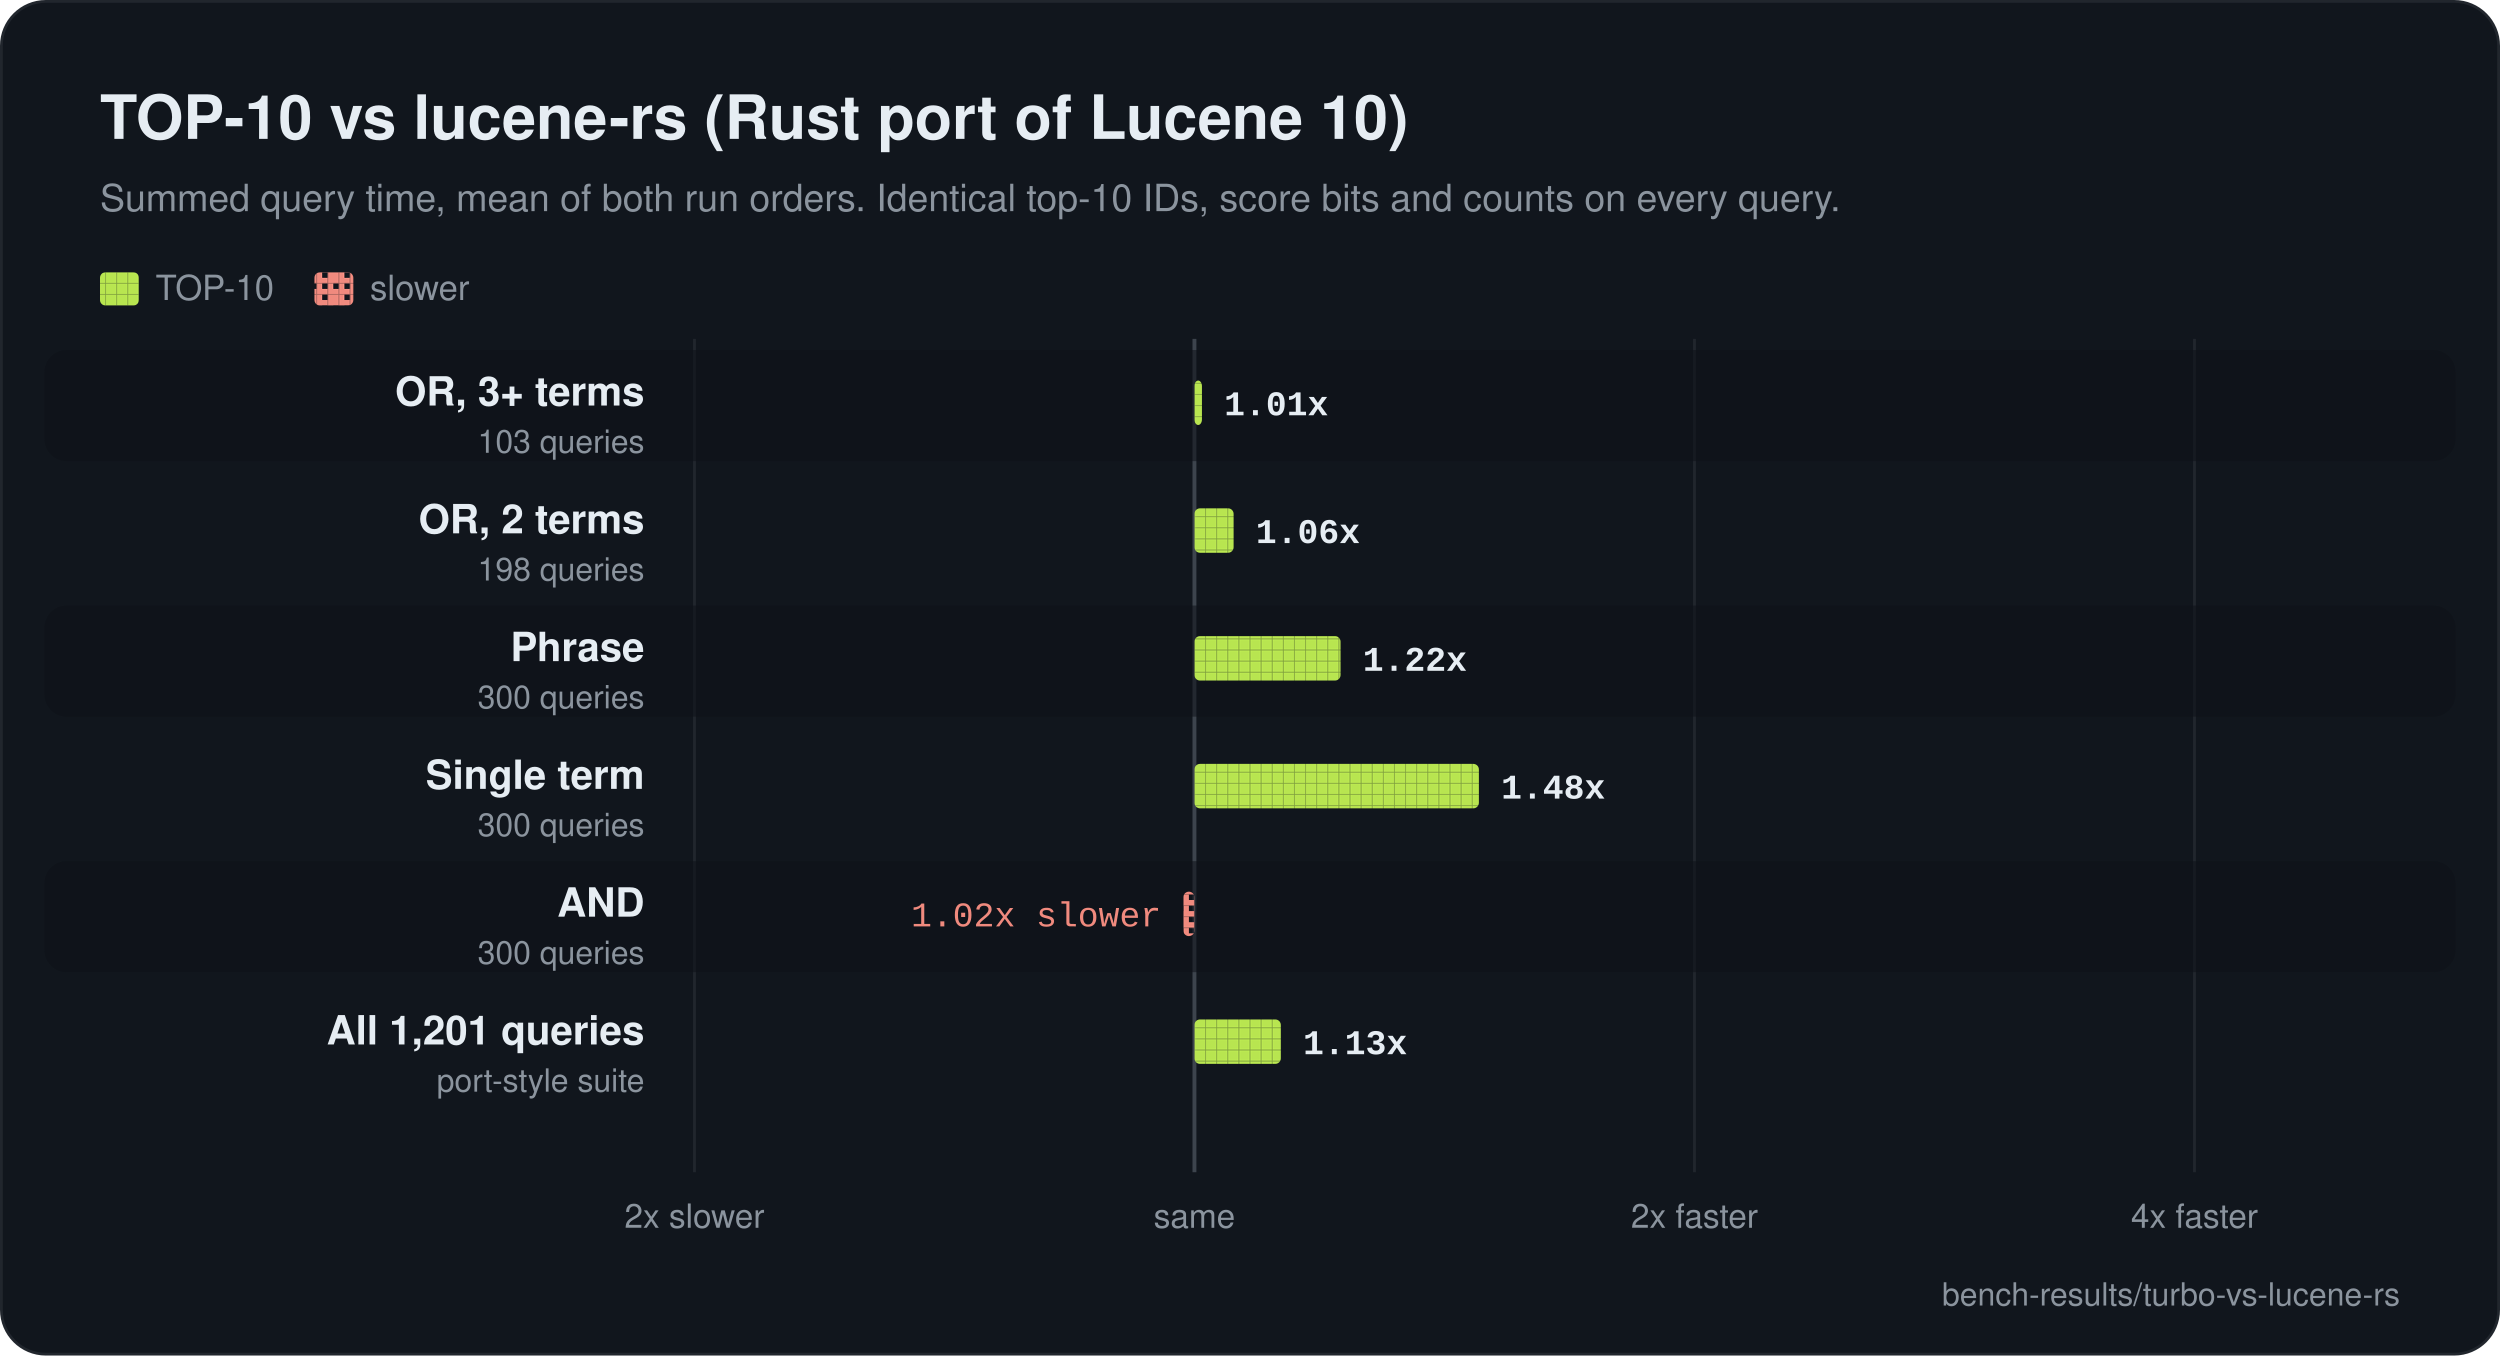
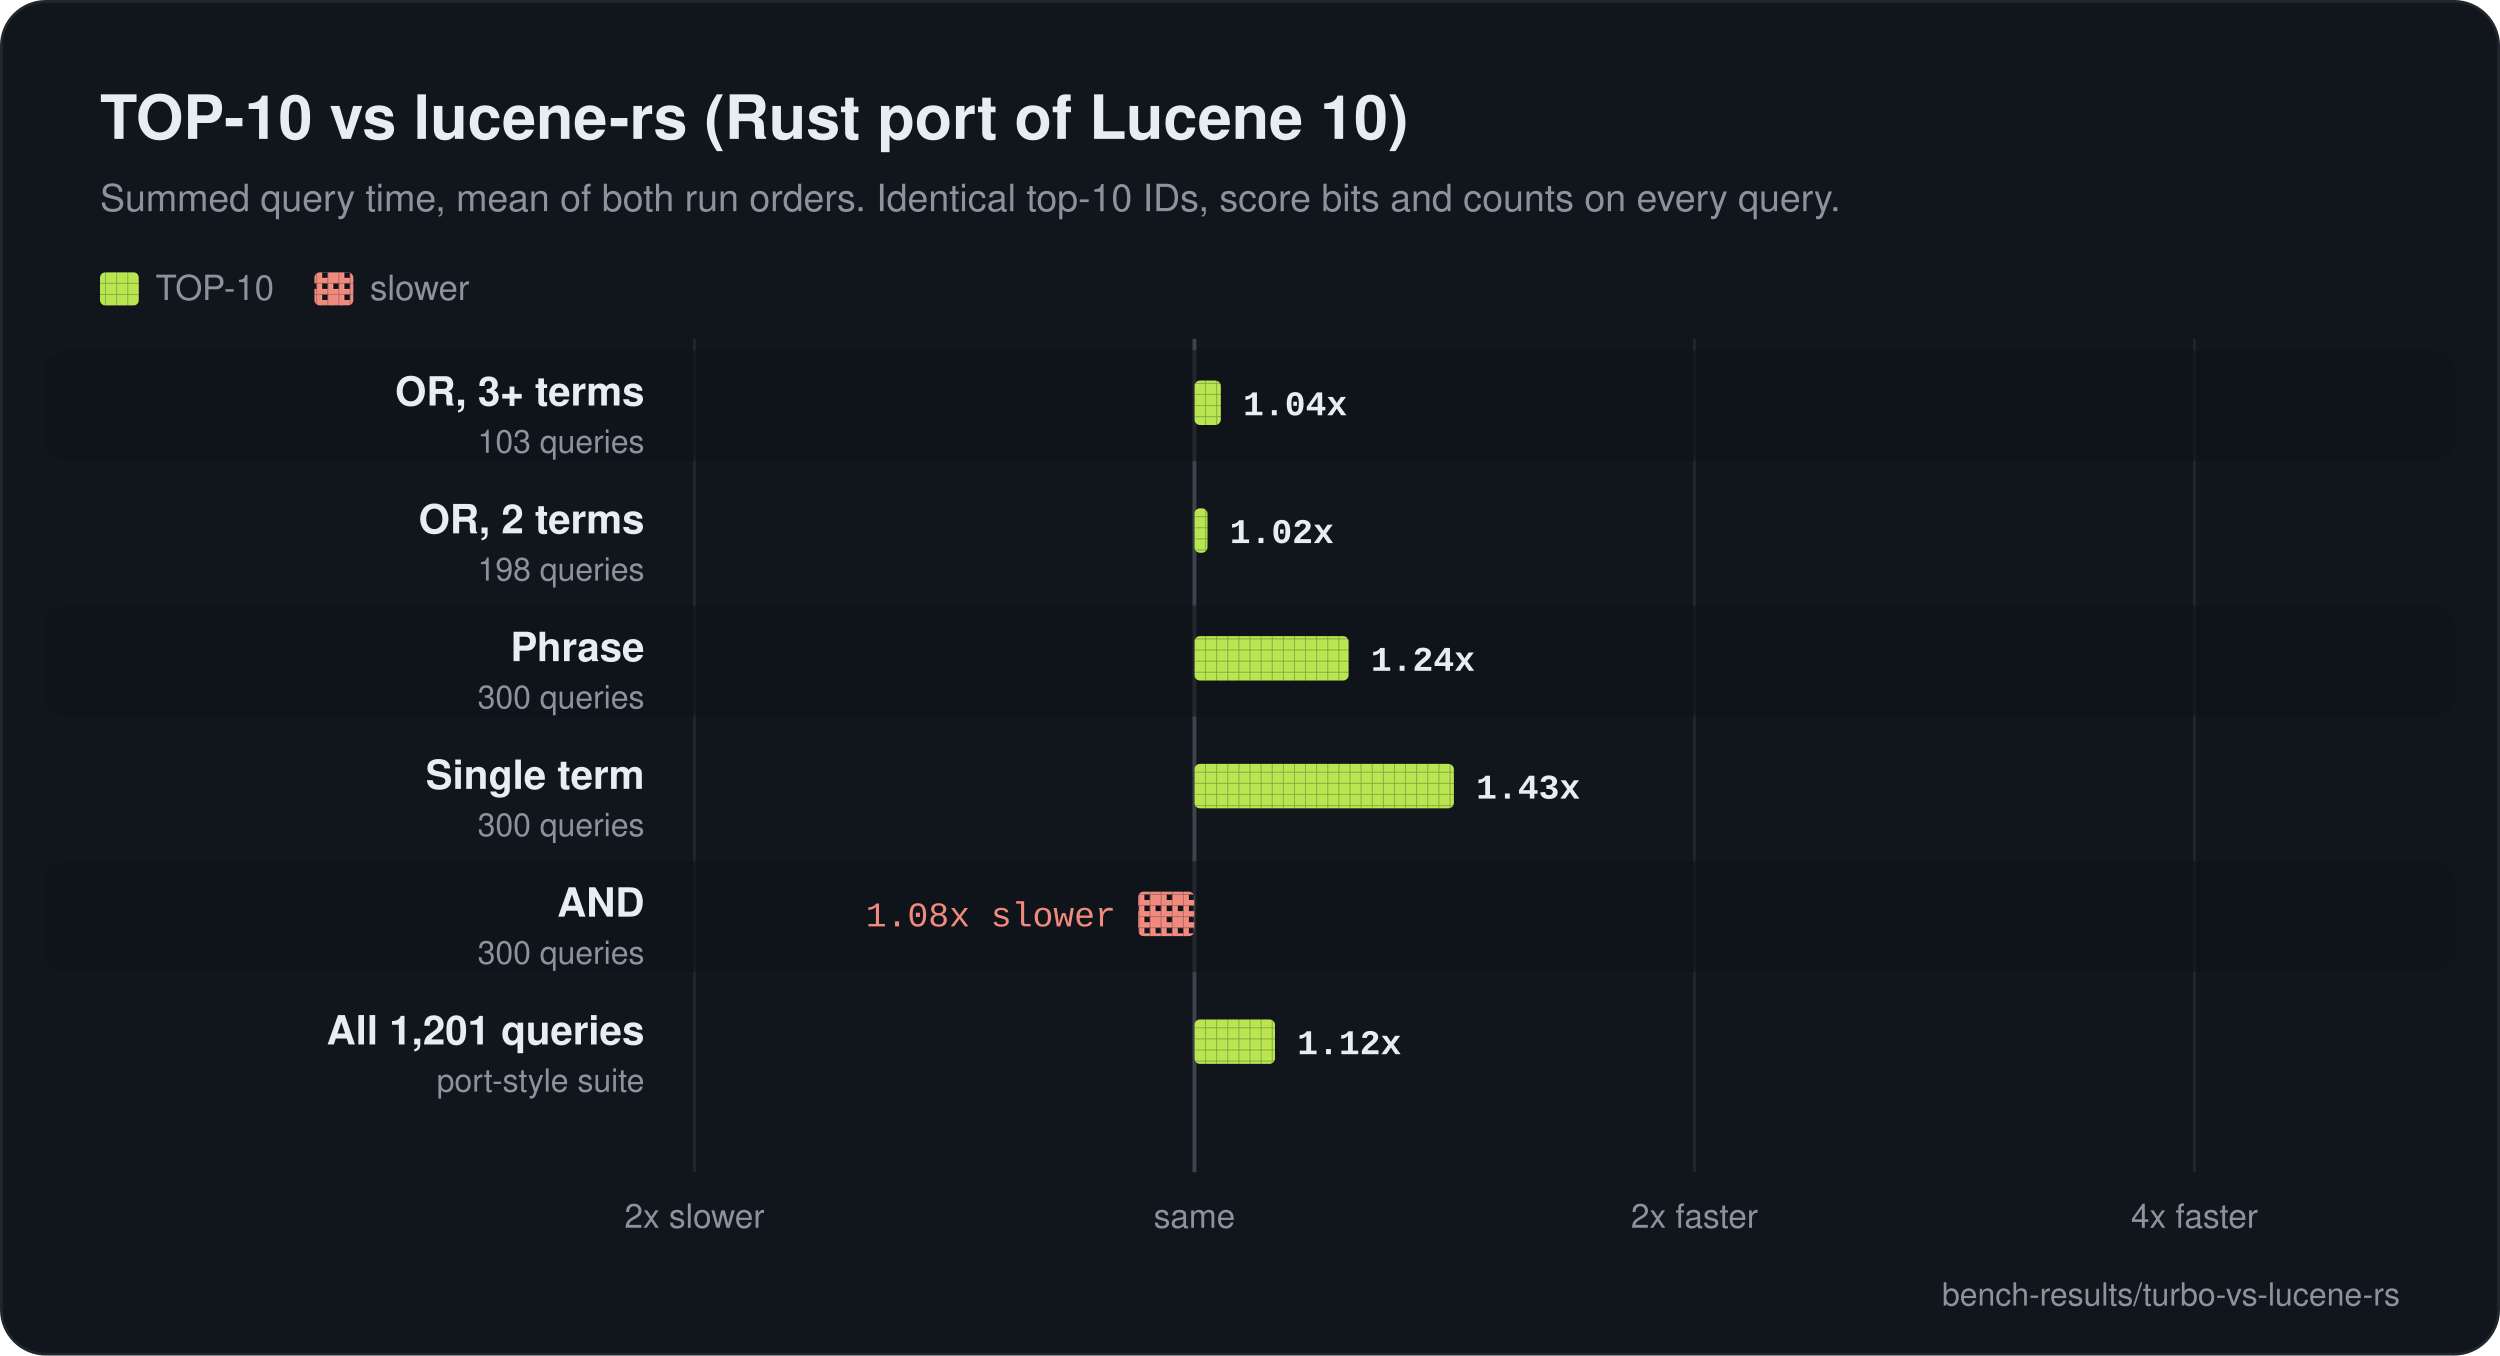
<svg xmlns="http://www.w3.org/2000/svg" width="900" height="488" viewBox="0 0 900 488">
  <defs>
    <pattern id="fast6" width="8" height="8" patternUnits="userSpaceOnUse">
      <rect x="0" y="0" width="2" height="2" fill="#b8e550" />
      <rect x="4" y="0" width="2" height="2" fill="#b8e550" />
      <rect x="2" y="2" width="2" height="2" fill="#b8e550" />
      <rect x="0" y="4" width="2" height="2" fill="#b8e550" />
      <rect x="4" y="4" width="2" height="2" fill="#b8e550" />
      <rect x="6" y="6" width="2" height="2" fill="#b8e550" />
    </pattern>
    <pattern id="fast10" width="8" height="8" patternUnits="userSpaceOnUse">
      <rect x="0" y="0" width="2" height="2" fill="#b8e550" />
      <rect x="2" y="0" width="2" height="2" fill="#b8e550" />
      <rect x="4" y="0" width="2" height="2" fill="#b8e550" />
      <rect x="2" y="2" width="2" height="2" fill="#b8e550" />
      <rect x="6" y="2" width="2" height="2" fill="#b8e550" />
      <rect x="0" y="4" width="2" height="2" fill="#b8e550" />
      <rect x="4" y="4" width="2" height="2" fill="#b8e550" />
      <rect x="6" y="4" width="2" height="2" fill="#b8e550" />
      <rect x="2" y="6" width="2" height="2" fill="#b8e550" />
      <rect x="6" y="6" width="2" height="2" fill="#b8e550" />
    </pattern>
    <pattern id="fast13" width="8" height="8" patternUnits="userSpaceOnUse">
      <rect x="0" y="0" width="2" height="2" fill="#b8e550" />
      <rect x="2" y="0" width="2" height="2" fill="#b8e550" />
      <rect x="4" y="0" width="2" height="2" fill="#b8e550" />
      <rect x="6" y="0" width="2" height="2" fill="#b8e550" />
      <rect x="0" y="2" width="2" height="2" fill="#b8e550" />
      <rect x="2" y="2" width="2" height="2" fill="#b8e550" />
      <rect x="6" y="2" width="2" height="2" fill="#b8e550" />
      <rect x="0" y="4" width="2" height="2" fill="#b8e550" />
      <rect x="2" y="4" width="2" height="2" fill="#b8e550" />
      <rect x="4" y="4" width="2" height="2" fill="#b8e550" />
      <rect x="6" y="4" width="2" height="2" fill="#b8e550" />
      <rect x="2" y="6" width="2" height="2" fill="#b8e550" />
      <rect x="6" y="6" width="2" height="2" fill="#b8e550" />
    </pattern>
    <pattern id="fast16" width="8" height="8" patternUnits="userSpaceOnUse">
      <rect x="0" y="0" width="2" height="2" fill="#b8e550" />
      <rect x="2" y="0" width="2" height="2" fill="#b8e550" />
      <rect x="4" y="0" width="2" height="2" fill="#b8e550" />
      <rect x="6" y="0" width="2" height="2" fill="#b8e550" />
      <rect x="0" y="2" width="2" height="2" fill="#b8e550" />
      <rect x="2" y="2" width="2" height="2" fill="#b8e550" />
      <rect x="4" y="2" width="2" height="2" fill="#b8e550" />
      <rect x="6" y="2" width="2" height="2" fill="#b8e550" />
      <rect x="0" y="4" width="2" height="2" fill="#b8e550" />
      <rect x="2" y="4" width="2" height="2" fill="#b8e550" />
      <rect x="4" y="4" width="2" height="2" fill="#b8e550" />
      <rect x="6" y="4" width="2" height="2" fill="#b8e550" />
      <rect x="0" y="6" width="2" height="2" fill="#b8e550" />
      <rect x="2" y="6" width="2" height="2" fill="#b8e550" />
      <rect x="4" y="6" width="2" height="2" fill="#b8e550" />
      <rect x="6" y="6" width="2" height="2" fill="#b8e550" />
    </pattern>
    <pattern id="fast26" width="8" height="8" patternUnits="userSpaceOnUse">
      <rect x="0" y="0" width="2" height="2" fill="#4fc3b0" />
      <rect x="4" y="0" width="2" height="2" fill="#4fc3b0" />
      <rect x="2" y="2" width="2" height="2" fill="#4fc3b0" />
      <rect x="0" y="4" width="2" height="2" fill="#4fc3b0" />
      <rect x="4" y="4" width="2" height="2" fill="#4fc3b0" />
      <rect x="6" y="6" width="2" height="2" fill="#4fc3b0" />
    </pattern>
    <pattern id="fast210" width="8" height="8" patternUnits="userSpaceOnUse">
      <rect x="0" y="0" width="2" height="2" fill="#4fc3b0" />
      <rect x="2" y="0" width="2" height="2" fill="#4fc3b0" />
      <rect x="4" y="0" width="2" height="2" fill="#4fc3b0" />
      <rect x="2" y="2" width="2" height="2" fill="#4fc3b0" />
      <rect x="6" y="2" width="2" height="2" fill="#4fc3b0" />
      <rect x="0" y="4" width="2" height="2" fill="#4fc3b0" />
      <rect x="4" y="4" width="2" height="2" fill="#4fc3b0" />
      <rect x="6" y="4" width="2" height="2" fill="#4fc3b0" />
      <rect x="2" y="6" width="2" height="2" fill="#4fc3b0" />
      <rect x="6" y="6" width="2" height="2" fill="#4fc3b0" />
    </pattern>
    <pattern id="fast213" width="8" height="8" patternUnits="userSpaceOnUse">
      <rect x="0" y="0" width="2" height="2" fill="#4fc3b0" />
      <rect x="2" y="0" width="2" height="2" fill="#4fc3b0" />
      <rect x="4" y="0" width="2" height="2" fill="#4fc3b0" />
      <rect x="6" y="0" width="2" height="2" fill="#4fc3b0" />
      <rect x="0" y="2" width="2" height="2" fill="#4fc3b0" />
      <rect x="2" y="2" width="2" height="2" fill="#4fc3b0" />
      <rect x="6" y="2" width="2" height="2" fill="#4fc3b0" />
      <rect x="0" y="4" width="2" height="2" fill="#4fc3b0" />
      <rect x="2" y="4" width="2" height="2" fill="#4fc3b0" />
      <rect x="4" y="4" width="2" height="2" fill="#4fc3b0" />
      <rect x="6" y="4" width="2" height="2" fill="#4fc3b0" />
      <rect x="2" y="6" width="2" height="2" fill="#4fc3b0" />
      <rect x="6" y="6" width="2" height="2" fill="#4fc3b0" />
    </pattern>
    <pattern id="fast216" width="8" height="8" patternUnits="userSpaceOnUse">
      <rect x="0" y="0" width="2" height="2" fill="#4fc3b0" />
      <rect x="2" y="0" width="2" height="2" fill="#4fc3b0" />
      <rect x="4" y="0" width="2" height="2" fill="#4fc3b0" />
      <rect x="6" y="0" width="2" height="2" fill="#4fc3b0" />
      <rect x="0" y="2" width="2" height="2" fill="#4fc3b0" />
      <rect x="2" y="2" width="2" height="2" fill="#4fc3b0" />
      <rect x="4" y="2" width="2" height="2" fill="#4fc3b0" />
      <rect x="6" y="2" width="2" height="2" fill="#4fc3b0" />
      <rect x="0" y="4" width="2" height="2" fill="#4fc3b0" />
      <rect x="2" y="4" width="2" height="2" fill="#4fc3b0" />
      <rect x="4" y="4" width="2" height="2" fill="#4fc3b0" />
      <rect x="6" y="4" width="2" height="2" fill="#4fc3b0" />
      <rect x="0" y="6" width="2" height="2" fill="#4fc3b0" />
      <rect x="2" y="6" width="2" height="2" fill="#4fc3b0" />
      <rect x="4" y="6" width="2" height="2" fill="#4fc3b0" />
      <rect x="6" y="6" width="2" height="2" fill="#4fc3b0" />
    </pattern>
    <pattern id="slow6" width="8" height="8" patternUnits="userSpaceOnUse">
      <rect x="0" y="0" width="2" height="2" fill="#f08a7e" />
      <rect x="4" y="0" width="2" height="2" fill="#f08a7e" />
      <rect x="2" y="2" width="2" height="2" fill="#f08a7e" />
      <rect x="0" y="4" width="2" height="2" fill="#f08a7e" />
      <rect x="4" y="4" width="2" height="2" fill="#f08a7e" />
      <rect x="6" y="6" width="2" height="2" fill="#f08a7e" />
    </pattern>
    <pattern id="slow10" width="8" height="8" patternUnits="userSpaceOnUse">
      <rect x="0" y="0" width="2" height="2" fill="#f08a7e" />
      <rect x="2" y="0" width="2" height="2" fill="#f08a7e" />
      <rect x="4" y="0" width="2" height="2" fill="#f08a7e" />
      <rect x="2" y="2" width="2" height="2" fill="#f08a7e" />
      <rect x="6" y="2" width="2" height="2" fill="#f08a7e" />
      <rect x="0" y="4" width="2" height="2" fill="#f08a7e" />
      <rect x="4" y="4" width="2" height="2" fill="#f08a7e" />
      <rect x="6" y="4" width="2" height="2" fill="#f08a7e" />
      <rect x="2" y="6" width="2" height="2" fill="#f08a7e" />
      <rect x="6" y="6" width="2" height="2" fill="#f08a7e" />
    </pattern>
    <pattern id="slow13" width="8" height="8" patternUnits="userSpaceOnUse">
      <rect x="0" y="0" width="2" height="2" fill="#f08a7e" />
      <rect x="2" y="0" width="2" height="2" fill="#f08a7e" />
      <rect x="4" y="0" width="2" height="2" fill="#f08a7e" />
      <rect x="6" y="0" width="2" height="2" fill="#f08a7e" />
      <rect x="0" y="2" width="2" height="2" fill="#f08a7e" />
      <rect x="2" y="2" width="2" height="2" fill="#f08a7e" />
      <rect x="6" y="2" width="2" height="2" fill="#f08a7e" />
      <rect x="0" y="4" width="2" height="2" fill="#f08a7e" />
      <rect x="2" y="4" width="2" height="2" fill="#f08a7e" />
      <rect x="4" y="4" width="2" height="2" fill="#f08a7e" />
      <rect x="6" y="4" width="2" height="2" fill="#f08a7e" />
      <rect x="2" y="6" width="2" height="2" fill="#f08a7e" />
      <rect x="6" y="6" width="2" height="2" fill="#f08a7e" />
    </pattern>
    <pattern id="slow16" width="8" height="8" patternUnits="userSpaceOnUse">
      <rect x="0" y="0" width="2" height="2" fill="#f08a7e" />
      <rect x="2" y="0" width="2" height="2" fill="#f08a7e" />
      <rect x="4" y="0" width="2" height="2" fill="#f08a7e" />
      <rect x="6" y="0" width="2" height="2" fill="#f08a7e" />
      <rect x="0" y="2" width="2" height="2" fill="#f08a7e" />
      <rect x="2" y="2" width="2" height="2" fill="#f08a7e" />
      <rect x="4" y="2" width="2" height="2" fill="#f08a7e" />
      <rect x="6" y="2" width="2" height="2" fill="#f08a7e" />
      <rect x="0" y="4" width="2" height="2" fill="#f08a7e" />
      <rect x="2" y="4" width="2" height="2" fill="#f08a7e" />
      <rect x="4" y="4" width="2" height="2" fill="#f08a7e" />
      <rect x="6" y="4" width="2" height="2" fill="#f08a7e" />
      <rect x="0" y="6" width="2" height="2" fill="#f08a7e" />
      <rect x="2" y="6" width="2" height="2" fill="#f08a7e" />
      <rect x="4" y="6" width="2" height="2" fill="#f08a7e" />
      <rect x="6" y="6" width="2" height="2" fill="#f08a7e" />
    </pattern>
    <pattern id="neutral6" width="8" height="8" patternUnits="userSpaceOnUse">
      <rect x="0" y="0" width="2" height="2" fill="#6e7681" />
      <rect x="4" y="0" width="2" height="2" fill="#6e7681" />
      <rect x="2" y="2" width="2" height="2" fill="#6e7681" />
      <rect x="0" y="4" width="2" height="2" fill="#6e7681" />
      <rect x="4" y="4" width="2" height="2" fill="#6e7681" />
      <rect x="6" y="6" width="2" height="2" fill="#6e7681" />
    </pattern>
    <pattern id="neutral10" width="8" height="8" patternUnits="userSpaceOnUse">
      <rect x="0" y="0" width="2" height="2" fill="#6e7681" />
      <rect x="2" y="0" width="2" height="2" fill="#6e7681" />
      <rect x="4" y="0" width="2" height="2" fill="#6e7681" />
      <rect x="2" y="2" width="2" height="2" fill="#6e7681" />
      <rect x="6" y="2" width="2" height="2" fill="#6e7681" />
      <rect x="0" y="4" width="2" height="2" fill="#6e7681" />
      <rect x="4" y="4" width="2" height="2" fill="#6e7681" />
      <rect x="6" y="4" width="2" height="2" fill="#6e7681" />
      <rect x="2" y="6" width="2" height="2" fill="#6e7681" />
      <rect x="6" y="6" width="2" height="2" fill="#6e7681" />
    </pattern>
    <pattern id="neutral13" width="8" height="8" patternUnits="userSpaceOnUse">
      <rect x="0" y="0" width="2" height="2" fill="#6e7681" />
      <rect x="2" y="0" width="2" height="2" fill="#6e7681" />
      <rect x="4" y="0" width="2" height="2" fill="#6e7681" />
      <rect x="6" y="0" width="2" height="2" fill="#6e7681" />
      <rect x="0" y="2" width="2" height="2" fill="#6e7681" />
      <rect x="2" y="2" width="2" height="2" fill="#6e7681" />
      <rect x="6" y="2" width="2" height="2" fill="#6e7681" />
      <rect x="0" y="4" width="2" height="2" fill="#6e7681" />
      <rect x="2" y="4" width="2" height="2" fill="#6e7681" />
      <rect x="4" y="4" width="2" height="2" fill="#6e7681" />
      <rect x="6" y="4" width="2" height="2" fill="#6e7681" />
      <rect x="2" y="6" width="2" height="2" fill="#6e7681" />
      <rect x="6" y="6" width="2" height="2" fill="#6e7681" />
    </pattern>
    <pattern id="neutral16" width="8" height="8" patternUnits="userSpaceOnUse">
      <rect x="0" y="0" width="2" height="2" fill="#6e7681" />
      <rect x="2" y="0" width="2" height="2" fill="#6e7681" />
      <rect x="4" y="0" width="2" height="2" fill="#6e7681" />
      <rect x="6" y="0" width="2" height="2" fill="#6e7681" />
      <rect x="0" y="2" width="2" height="2" fill="#6e7681" />
      <rect x="2" y="2" width="2" height="2" fill="#6e7681" />
      <rect x="4" y="2" width="2" height="2" fill="#6e7681" />
      <rect x="6" y="2" width="2" height="2" fill="#6e7681" />
      <rect x="0" y="4" width="2" height="2" fill="#6e7681" />
      <rect x="2" y="4" width="2" height="2" fill="#6e7681" />
      <rect x="4" y="4" width="2" height="2" fill="#6e7681" />
      <rect x="6" y="4" width="2" height="2" fill="#6e7681" />
      <rect x="0" y="6" width="2" height="2" fill="#6e7681" />
      <rect x="2" y="6" width="2" height="2" fill="#6e7681" />
      <rect x="4" y="6" width="2" height="2" fill="#6e7681" />
      <rect x="6" y="6" width="2" height="2" fill="#6e7681" />
    </pattern>
    <pattern id="ink6" width="8" height="8" patternUnits="userSpaceOnUse">
      <rect x="0" y="0" width="2" height="2" fill="#e6edf3" />
      <rect x="4" y="0" width="2" height="2" fill="#e6edf3" />
      <rect x="2" y="2" width="2" height="2" fill="#e6edf3" />
      <rect x="0" y="4" width="2" height="2" fill="#e6edf3" />
      <rect x="4" y="4" width="2" height="2" fill="#e6edf3" />
      <rect x="6" y="6" width="2" height="2" fill="#e6edf3" />
    </pattern>
    <pattern id="ink10" width="8" height="8" patternUnits="userSpaceOnUse">
      <rect x="0" y="0" width="2" height="2" fill="#e6edf3" />
      <rect x="2" y="0" width="2" height="2" fill="#e6edf3" />
      <rect x="4" y="0" width="2" height="2" fill="#e6edf3" />
      <rect x="2" y="2" width="2" height="2" fill="#e6edf3" />
      <rect x="6" y="2" width="2" height="2" fill="#e6edf3" />
      <rect x="0" y="4" width="2" height="2" fill="#e6edf3" />
      <rect x="4" y="4" width="2" height="2" fill="#e6edf3" />
      <rect x="6" y="4" width="2" height="2" fill="#e6edf3" />
      <rect x="2" y="6" width="2" height="2" fill="#e6edf3" />
      <rect x="6" y="6" width="2" height="2" fill="#e6edf3" />
    </pattern>
    <pattern id="ink13" width="8" height="8" patternUnits="userSpaceOnUse">
      <rect x="0" y="0" width="2" height="2" fill="#e6edf3" />
      <rect x="2" y="0" width="2" height="2" fill="#e6edf3" />
      <rect x="4" y="0" width="2" height="2" fill="#e6edf3" />
      <rect x="6" y="0" width="2" height="2" fill="#e6edf3" />
      <rect x="0" y="2" width="2" height="2" fill="#e6edf3" />
      <rect x="2" y="2" width="2" height="2" fill="#e6edf3" />
      <rect x="6" y="2" width="2" height="2" fill="#e6edf3" />
      <rect x="0" y="4" width="2" height="2" fill="#e6edf3" />
      <rect x="2" y="4" width="2" height="2" fill="#e6edf3" />
      <rect x="4" y="4" width="2" height="2" fill="#e6edf3" />
      <rect x="6" y="4" width="2" height="2" fill="#e6edf3" />
      <rect x="2" y="6" width="2" height="2" fill="#e6edf3" />
      <rect x="6" y="6" width="2" height="2" fill="#e6edf3" />
    </pattern>
    <pattern id="ink16" width="8" height="8" patternUnits="userSpaceOnUse">
      <rect x="0" y="0" width="2" height="2" fill="#e6edf3" />
      <rect x="2" y="0" width="2" height="2" fill="#e6edf3" />
      <rect x="4" y="0" width="2" height="2" fill="#e6edf3" />
      <rect x="6" y="0" width="2" height="2" fill="#e6edf3" />
      <rect x="0" y="2" width="2" height="2" fill="#e6edf3" />
      <rect x="2" y="2" width="2" height="2" fill="#e6edf3" />
      <rect x="4" y="2" width="2" height="2" fill="#e6edf3" />
      <rect x="6" y="2" width="2" height="2" fill="#e6edf3" />
      <rect x="0" y="4" width="2" height="2" fill="#e6edf3" />
      <rect x="2" y="4" width="2" height="2" fill="#e6edf3" />
      <rect x="4" y="4" width="2" height="2" fill="#e6edf3" />
      <rect x="6" y="4" width="2" height="2" fill="#e6edf3" />
      <rect x="0" y="6" width="2" height="2" fill="#e6edf3" />
      <rect x="2" y="6" width="2" height="2" fill="#e6edf3" />
      <rect x="4" y="6" width="2" height="2" fill="#e6edf3" />
      <rect x="6" y="6" width="2" height="2" fill="#e6edf3" />
    </pattern>
  </defs>
  <rect x="0.5" y="0.5" width="899" height="487" rx="16" fill="#11161d" stroke="#21262d" />
  <text x="36.0" y="50.0" font-size="22" font-weight="650" fill="#e6edf3" text-anchor="start" font-family="-apple-system, BlinkMacSystemFont, 'Segoe UI', Helvetica, Arial, sans-serif" opacity="1">TOP-10 vs lucene-rs (Rust port of Lucene 10)</text>
  <text x="36.0" y="76.0" font-size="13.5" font-weight="400" fill="#8b949e" text-anchor="start" font-family="-apple-system, BlinkMacSystemFont, 'Segoe UI', Helvetica, Arial, sans-serif" opacity="1">Summed query time, mean of both run orders. Identical top-10 IDs, score bits and counts on every query.</text>
  <rect x="36" y="98" width="14" height="12" rx="2" fill="url(#fast16)" />
  <text x="56.0" y="108.0" font-size="12.5" font-weight="400" fill="#8b949e" text-anchor="start" font-family="-apple-system, BlinkMacSystemFont, 'Segoe UI', Helvetica, Arial, sans-serif" opacity="1">TOP-10</text>
  <rect x="113.2" y="98" width="14" height="12" rx="2" fill="url(#slow13)" />
  <text x="133.2" y="108.0" font-size="12.5" font-weight="400" fill="#8b949e" text-anchor="start" font-family="-apple-system, BlinkMacSystemFont, 'Segoe UI', Helvetica, Arial, sans-serif" opacity="1">slower</text>
  <line x1="250.0" y1="122" x2="250.0" y2="422" stroke="#21262d" stroke-width="1" />
  <text x="250.0" y="442.0" font-size="12" font-weight="400" fill="#8b949e" text-anchor="middle" font-family="-apple-system, BlinkMacSystemFont, 'Segoe UI', Helvetica, Arial, sans-serif" opacity="1">2x slower</text>
  <line x1="430.0" y1="122" x2="430.0" y2="422" stroke="#3d444d" stroke-width="1.4" />
  <text x="430.0" y="442.0" font-size="12" font-weight="400" fill="#8b949e" text-anchor="middle" font-family="-apple-system, BlinkMacSystemFont, 'Segoe UI', Helvetica, Arial, sans-serif" opacity="1">same</text>
  <line x1="610.0" y1="122" x2="610.0" y2="422" stroke="#21262d" stroke-width="1" />
  <text x="610.0" y="442.0" font-size="12" font-weight="400" fill="#8b949e" text-anchor="middle" font-family="-apple-system, BlinkMacSystemFont, 'Segoe UI', Helvetica, Arial, sans-serif" opacity="1">2x faster</text>
  <line x1="790.0" y1="122" x2="790.0" y2="422" stroke="#21262d" stroke-width="1" />
  <text x="790.0" y="442.0" font-size="12" font-weight="400" fill="#8b949e" text-anchor="middle" font-family="-apple-system, BlinkMacSystemFont, 'Segoe UI', Helvetica, Arial, sans-serif" opacity="1">4x faster</text>
  <rect x="16" y="126" width="868" height="40" rx="8" fill="#0d1117" opacity="0.55" />
  <text x="232.0" y="146.0" font-size="14.5" font-weight="550" fill="#e6edf3" text-anchor="end" font-family="-apple-system, BlinkMacSystemFont, 'Segoe UI', Helvetica, Arial, sans-serif" opacity="1">OR, 3+ terms</text>
  <text x="232.0" y="163.0" font-size="11.5" font-weight="400" fill="#8b949e" text-anchor="end" font-family="-apple-system, BlinkMacSystemFont, 'Segoe UI', Helvetica, Arial, sans-serif" opacity="1">103 queries</text>
-   <rect x="430.0" y="137" width="2.7" height="16" rx="2" fill="url(#fast16)" />
-   <text x="440.7" y="149.5" font-size="12.5" font-weight="600" fill="#e6edf3" text-anchor="start" font-family="ui-monospace, SFMono-Regular, Menlo, Consolas, 'Liberation Mono', monospace" opacity="1">1.01x</text>
+   <rect x="430.0" y="137" width="9.5" height="16" rx="2" fill="url(#fast16)" />
+   <text x="447.5" y="149.5" font-size="12.5" font-weight="600" fill="#e6edf3" text-anchor="start" font-family="ui-monospace, SFMono-Regular, Menlo, Consolas, 'Liberation Mono', monospace" opacity="1">1.04x</text>
  <text x="232.0" y="192.0" font-size="14.5" font-weight="550" fill="#e6edf3" text-anchor="end" font-family="-apple-system, BlinkMacSystemFont, 'Segoe UI', Helvetica, Arial, sans-serif" opacity="1">OR, 2 terms</text>
  <text x="232.0" y="209.0" font-size="11.5" font-weight="400" fill="#8b949e" text-anchor="end" font-family="-apple-system, BlinkMacSystemFont, 'Segoe UI', Helvetica, Arial, sans-serif" opacity="1">198 queries</text>
-   <rect x="430.0" y="183" width="14.1" height="16" rx="2" fill="url(#fast16)" />
-   <text x="452.1" y="195.5" font-size="12.5" font-weight="600" fill="#e6edf3" text-anchor="start" font-family="ui-monospace, SFMono-Regular, Menlo, Consolas, 'Liberation Mono', monospace" opacity="1">1.06x</text>
+   <rect x="430.0" y="183" width="4.7" height="16" rx="2" fill="url(#fast16)" />
+   <text x="442.7" y="195.5" font-size="12.5" font-weight="600" fill="#e6edf3" text-anchor="start" font-family="ui-monospace, SFMono-Regular, Menlo, Consolas, 'Liberation Mono', monospace" opacity="1">1.02x</text>
  <rect x="16" y="218" width="868" height="40" rx="8" fill="#0d1117" opacity="0.55" />
  <text x="232.0" y="238.0" font-size="14.5" font-weight="550" fill="#e6edf3" text-anchor="end" font-family="-apple-system, BlinkMacSystemFont, 'Segoe UI', Helvetica, Arial, sans-serif" opacity="1">Phrase</text>
  <text x="232.0" y="255.0" font-size="11.5" font-weight="400" fill="#8b949e" text-anchor="end" font-family="-apple-system, BlinkMacSystemFont, 'Segoe UI', Helvetica, Arial, sans-serif" opacity="1">300 queries</text>
-   <rect x="430.0" y="229" width="52.6" height="16" rx="2" fill="url(#fast16)" />
-   <text x="490.6" y="241.5" font-size="12.5" font-weight="600" fill="#e6edf3" text-anchor="start" font-family="ui-monospace, SFMono-Regular, Menlo, Consolas, 'Liberation Mono', monospace" opacity="1">1.22x</text>
+   <rect x="430.0" y="229" width="55.5" height="16" rx="2" fill="url(#fast16)" />
+   <text x="493.5" y="241.5" font-size="12.5" font-weight="600" fill="#e6edf3" text-anchor="start" font-family="ui-monospace, SFMono-Regular, Menlo, Consolas, 'Liberation Mono', monospace" opacity="1">1.24x</text>
  <text x="232.0" y="284.0" font-size="14.5" font-weight="550" fill="#e6edf3" text-anchor="end" font-family="-apple-system, BlinkMacSystemFont, 'Segoe UI', Helvetica, Arial, sans-serif" opacity="1">Single term</text>
  <text x="232.0" y="301.0" font-size="11.5" font-weight="400" fill="#8b949e" text-anchor="end" font-family="-apple-system, BlinkMacSystemFont, 'Segoe UI', Helvetica, Arial, sans-serif" opacity="1">300 queries</text>
-   <rect x="430.0" y="275" width="102.4" height="16" rx="2" fill="url(#fast16)" />
-   <text x="540.4" y="287.5" font-size="12.5" font-weight="600" fill="#e6edf3" text-anchor="start" font-family="ui-monospace, SFMono-Regular, Menlo, Consolas, 'Liberation Mono', monospace" opacity="1">1.48x</text>
+   <rect x="430.0" y="275" width="93.4" height="16" rx="2" fill="url(#fast16)" />
+   <text x="531.4" y="287.5" font-size="12.5" font-weight="600" fill="#e6edf3" text-anchor="start" font-family="ui-monospace, SFMono-Regular, Menlo, Consolas, 'Liberation Mono', monospace" opacity="1">1.43x</text>
  <rect x="16" y="310" width="868" height="40" rx="8" fill="#0d1117" opacity="0.55" />
  <text x="232.0" y="330.0" font-size="14.5" font-weight="550" fill="#e6edf3" text-anchor="end" font-family="-apple-system, BlinkMacSystemFont, 'Segoe UI', Helvetica, Arial, sans-serif" opacity="1">AND</text>
  <text x="232.0" y="347.0" font-size="11.5" font-weight="400" fill="#8b949e" text-anchor="end" font-family="-apple-system, BlinkMacSystemFont, 'Segoe UI', Helvetica, Arial, sans-serif" opacity="1">300 queries</text>
-   <rect x="426.0" y="321" width="4.0" height="16" rx="2" fill="url(#slow13)" />
-   <text x="418.0" y="333.5" font-size="12.5" font-weight="400" fill="#f08a7e" text-anchor="end" font-family="ui-monospace, SFMono-Regular, Menlo, Consolas, 'Liberation Mono', monospace" opacity="1">1.02x slower</text>
+   <rect x="409.7" y="321" width="20.3" height="16" rx="2" fill="url(#slow13)" />
+   <text x="401.7" y="333.5" font-size="12.5" font-weight="400" fill="#f08a7e" text-anchor="end" font-family="ui-monospace, SFMono-Regular, Menlo, Consolas, 'Liberation Mono', monospace" opacity="1">1.08x slower</text>
  <text x="232.0" y="376.0" font-size="14.5" font-weight="550" fill="#e6edf3" text-anchor="end" font-family="-apple-system, BlinkMacSystemFont, 'Segoe UI', Helvetica, Arial, sans-serif" opacity="1">All 1,201 queries</text>
  <text x="232.0" y="393.0" font-size="11.5" font-weight="400" fill="#8b949e" text-anchor="end" font-family="-apple-system, BlinkMacSystemFont, 'Segoe UI', Helvetica, Arial, sans-serif" opacity="1">port-style suite</text>
-   <rect x="430.0" y="367" width="31.1" height="16" rx="2" fill="url(#fast16)" />
-   <text x="469.1" y="379.5" font-size="12.5" font-weight="600" fill="#e6edf3" text-anchor="start" font-family="ui-monospace, SFMono-Regular, Menlo, Consolas, 'Liberation Mono', monospace" opacity="1">1.13x</text>
+   <rect x="430.0" y="367" width="29.0" height="16" rx="2" fill="url(#fast16)" />
+   <text x="467.0" y="379.5" font-size="12.5" font-weight="600" fill="#e6edf3" text-anchor="start" font-family="ui-monospace, SFMono-Regular, Menlo, Consolas, 'Liberation Mono', monospace" opacity="1">1.12x</text>
  <text x="864.0" y="470.0" font-size="11.5" font-weight="400" fill="#8b949e" text-anchor="end" font-family="-apple-system, BlinkMacSystemFont, 'Segoe UI', Helvetica, Arial, sans-serif" opacity="1">bench-results/turbo-vs-lucene-rs</text>
</svg>
